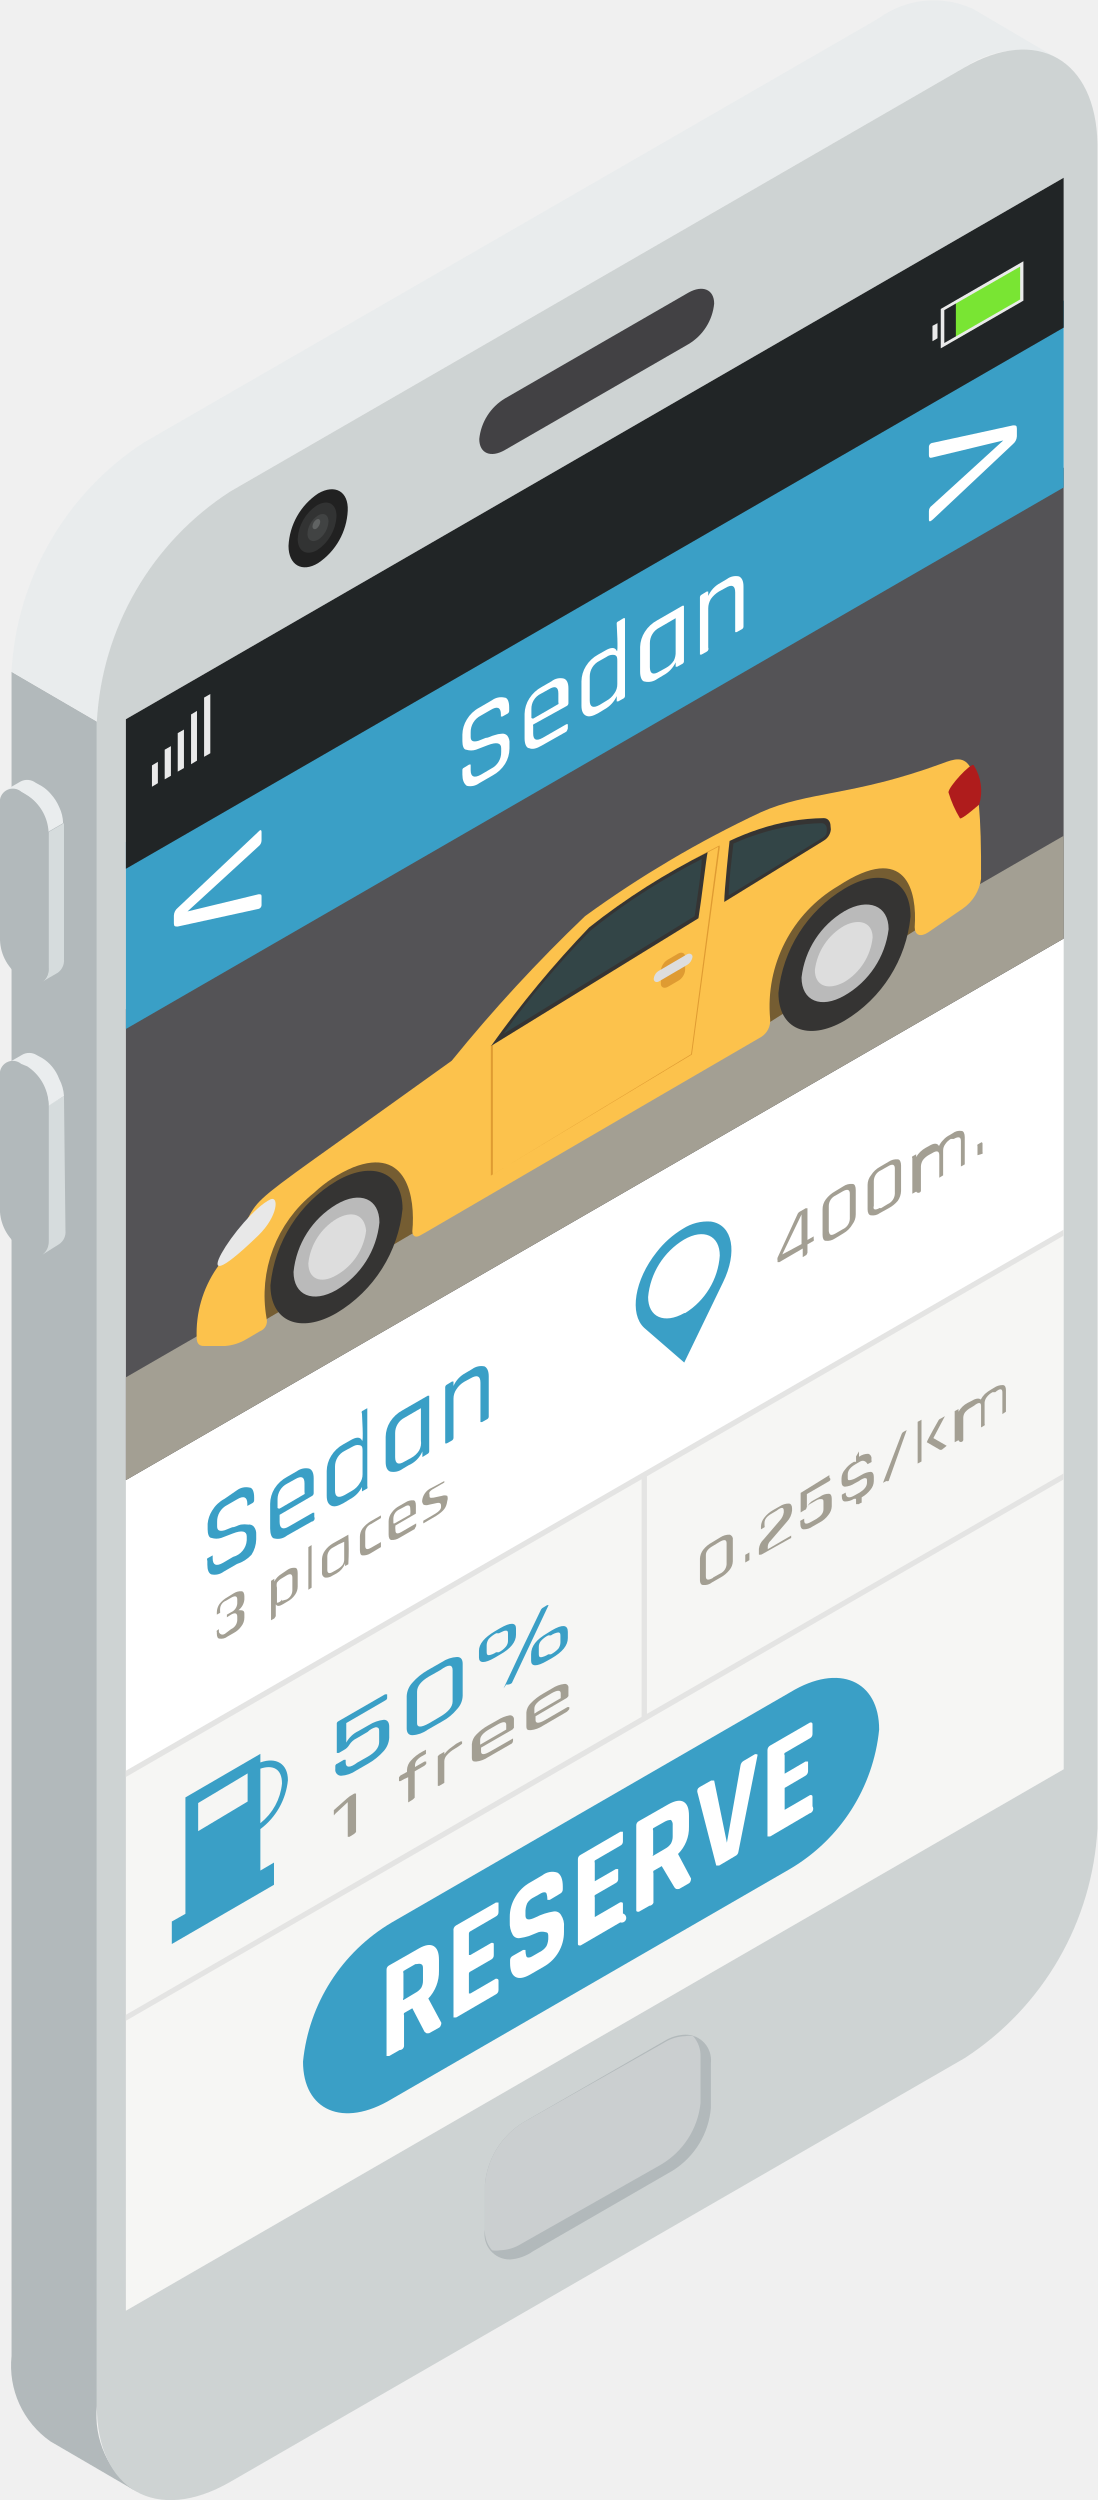
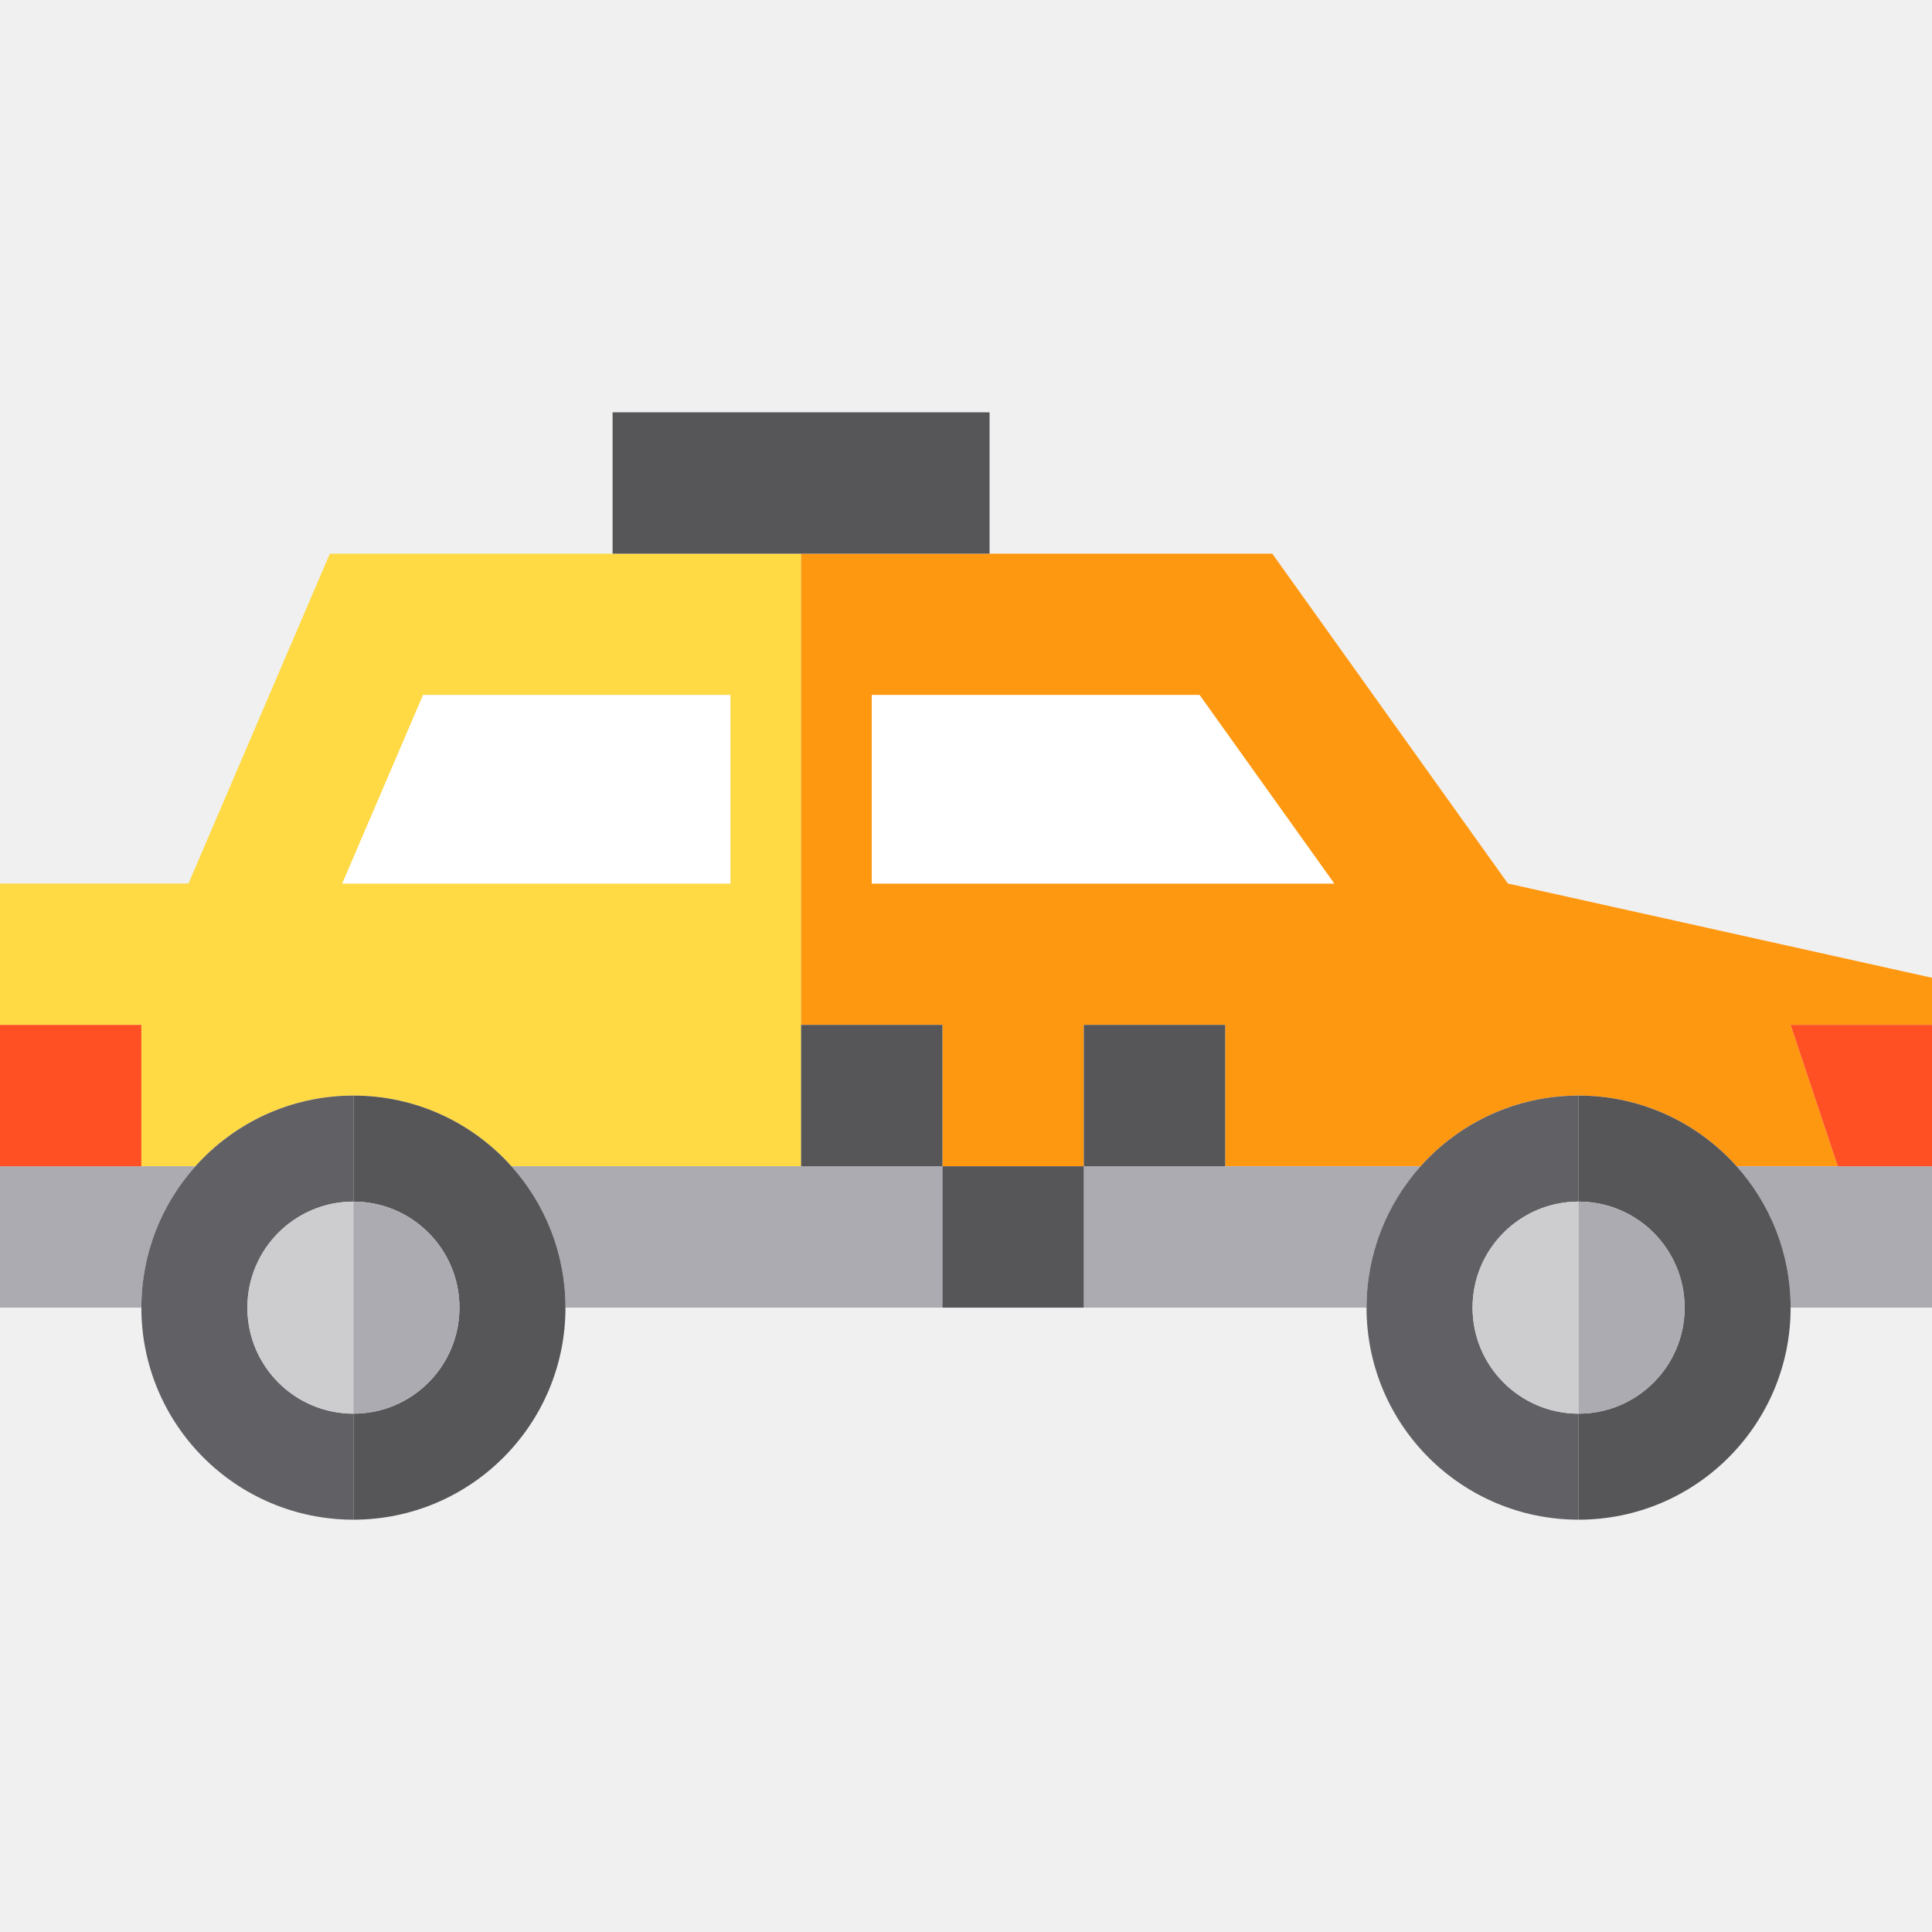
- <svg xmlns="http://www.w3.org/2000/svg" viewBox="0 0 37.05 84.4">
-   <defs>
-     <style>.cls-1{fill:#fff;}.cls-2{isolation:isolate;}.cls-3{fill:#b2b9bb;}.cls-4{fill:#e9eced;}.cls-5{fill:#ced3d3;}.cls-6{clip-path:url(#clip-path);}.cls-7{fill:#545356;}.cls-10,.cls-8{fill:#a39f93;}.cls-29,.cls-8{opacity:0.1;}.cls-9{fill:#3a9fc6;}.cls-11{fill:#755d32;}.cls-12{fill:#fcc24c;}.cls-13{fill:#b78020;opacity:0.4;mix-blend-mode:multiply;}.cls-14{fill:#353433;}.cls-15{fill:#bababa;}.cls-16{fill:#ddd;}.cls-17{fill:#334547;}.cls-18{fill:#af1c1c;}.cls-19{fill:#e8e8e8;}.cls-20{fill:#e4e4e3;}.cls-21{fill:#cbcfd0;}.cls-22{fill:#424144;}.cls-23{fill:#212526;}.cls-24{fill:#79e533;}.cls-25{fill:#eaeaea;}.cls-26{fill:#d6dcdd;}.cls-27{fill:#eaedee;}.cls-28{fill:#212121;}.cls-29,.cls-30{fill:#d0d6d6;}.cls-30{opacity:0.2;mix-blend-mode:screen;}</style>
-     <clipPath id="clip-path">
-       <polygon class="cls-1" points="4.25 24.28 4.25 78.01 35.91 59.73 35.91 6 4.25 24.28" />
-     </clipPath>
-   </defs>
-   <g class="cls-2">
-     <g id="Capa_2" data-name="Capa 2">
-       <g id="_0" data-name="0">
-         <g id="_5" data-name="5">
-           <path class="cls-3" d="M3.27,81.22V24.36L.39,22.68V79.54a3.12,3.12,0,0,0,1.31,2.88L4.58,84.1A3.13,3.13,0,0,1,3.27,81.22Z" />
-           <path class="cls-4" d="M32.85.3a3.17,3.17,0,0,0-3.19.32L4.87,14.93A9.86,9.86,0,0,0,.39,22.68l2.89,1.68A9.89,9.89,0,0,1,7.76,16.6L32.54,2.29A3.19,3.19,0,0,1,35.74,2Z" />
-           <path class="cls-5" d="M32.54,2.29C35,.86,37,2,37.05,4.86V61.72a9.87,9.87,0,0,1-4.48,7.76L7.77,83.79c-2.48,1.43-4.5.28-4.5-2.57V24.36A9.89,9.89,0,0,1,7.76,16.6Z" />
-           <polygon class="cls-1" points="4.25 24.28 4.25 78.01 35.91 59.73 35.91 6 4.25 24.28" />
-           <g class="cls-6">
-             <polygon class="cls-7" points="36.56 31.31 3.71 50.28 3.71 34.38 36.56 15.41 36.56 31.31" />
-             <polygon class="cls-8" points="36.56 61.57 3.71 80.54 3.71 60.2 19.7 50.97 36.56 41.23 36.56 61.57" />
-             <path class="cls-9" d="M26.68,63.09,13.23,70.86c-1.65,1-3,.39-3-1.26a6.16,6.16,0,0,1,3-4.7l13.45-7.77c1.65-1,3-.39,3,1.26A6.17,6.17,0,0,1,26.68,63.09Z" />
-             <path class="cls-9" d="M24,41.24a1.53,1.53,0,0,0-.94.24,3.19,3.19,0,0,0-.89.79c-.75.94-.93,2.09-.42,2.56L23.1,46l1.31-2.71C24.9,42.29,24.75,41.35,24,41.24Zm-.9,3.09c-.67.38-1.22.14-1.22-.54a2.53,2.53,0,0,1,1.21-1.94c.67-.39,1.21-.14,1.21.54A2.49,2.49,0,0,1,23.13,44.33Z" />
-             <path class="cls-9" d="M7,52.82v-.13a.08.08,0,0,1,0-.08l.18-.1s0,0,0,0v.1c0,.23.12.28.35.15l.34-.2A.62.62,0,0,0,8.33,52v-.13c0-.18-.16-.22-.47-.1l-.39.15a.54.54,0,0,1-.33,0c-.09,0-.13-.14-.13-.29v-.19A1,1,0,0,1,7.16,51a1.08,1.08,0,0,1,.42-.4L8,50.31a.52.52,0,0,1,.42-.09c.11,0,.16.15.16.33v.1a.11.11,0,0,1-.05.09l-.18.1s0,0,0,0v-.07c0-.23-.12-.29-.35-.15l-.33.19a.62.62,0,0,0-.34.57v.15c0,.14.08.18.26.13l.25-.1c.1,0,.19-.07.29-.09a.85.85,0,0,1,.25,0,.21.21,0,0,1,.19.07.38.38,0,0,1,.08.26v.17a1,1,0,0,1-.16.52A1.13,1.13,0,0,1,8,52.8l-.45.26a.51.51,0,0,1-.42.09Q7,53.09,7,52.82Z" />
-             <path class="cls-9" d="M10.52,51.37l-.83.47a.49.49,0,0,1-.42.1c-.1,0-.15-.16-.15-.34v-.83a1,1,0,0,1,.15-.52,1.13,1.13,0,0,1,.42-.39l.33-.19a.52.52,0,0,1,.42-.09q.15.06.15.33v.5a.11.11,0,0,1-.05.09l-1.1.64a.05.05,0,0,0,0,0v.24c0,.22.11.28.32.15l.8-.46s.05,0,.05,0v.14A.11.11,0,0,1,10.52,51.37Zm-1.08-.44.84-.49a.06.06,0,0,0,0-.06v-.3c0-.22-.1-.27-.32-.14l-.27.15a.59.59,0,0,0-.32.52v.3S9.41,50.94,9.44,50.93Z" />
-             <path class="cls-9" d="M11.82,50.61l-.23.14c-.18.1-.31.13-.41.08s-.15-.15-.15-.34v-.83a1,1,0,0,1,.15-.51,1.1,1.1,0,0,1,.41-.39l.23-.13c.2-.12.34-.13.4,0s0-.91,0-.91a.08.08,0,0,1,0-.08l.18-.1s0,0,0,0v2.63a.1.1,0,0,1,0,.08l-.18.1s0,0,0,0v-.15A.94.94,0,0,1,11.82,50.61Zm.42-.84V49c0-.12,0-.19-.1-.21s-.15,0-.26.06l-.24.13a.59.59,0,0,0-.33.53v.81q0,.33.33.15l.24-.14a.69.69,0,0,0,.26-.25A.5.5,0,0,0,12.24,49.77Z" />
-             <path class="cls-9" d="M13.79,49.47l-.2.12a.52.52,0,0,1-.42.09q-.15-.06-.15-.33v-.84a1,1,0,0,1,.15-.51,1.13,1.13,0,0,1,.42-.39l.85-.49s.05,0,.05,0V49a.1.1,0,0,1-.05.08l-.18.11s0,0,0,0V49A.89.89,0,0,1,13.79,49.47Zm.42-.84V47.54s0,0,0,0l-.55.32a.58.58,0,0,0-.32.52v.81c0,.23.11.28.32.15l.22-.12a.73.73,0,0,0,.27-.25A.55.55,0,0,0,14.21,48.63Z" />
-             <path class="cls-9" d="M15.26,48.63l-.18.1s-.05,0-.05,0V46.83a.1.1,0,0,1,.05-.08l.18-.11s.05,0,.05,0v.15a.91.91,0,0,1,.41-.44l.22-.13a.52.52,0,0,1,.42-.09c.09.05.14.16.14.34v1.36a.1.1,0,0,1-.05.08l-.18.1s-.05,0-.05,0V46.68q0-.34-.33-.15l-.22.12a.78.78,0,0,0-.26.25.55.55,0,0,0-.1.32v1.32A.11.11,0,0,1,15.26,48.63Z" />
-             <path class="cls-10" d="M7.66,54.51l.14-.08a.35.35,0,0,0,.21-.3V54q0-.18-.21-.06l-.17.1a.31.31,0,0,0-.2.29v.07a.07.07,0,0,1,0,.05l-.11.06s0-.08,0-.08a.51.51,0,0,1,.09-.28.87.87,0,0,1,.27-.23l.21-.13a.44.44,0,0,1,.26-.07c.07,0,.1.08.1.17V54a.51.51,0,0,1-.2.36c.13,0,.2,0,.2.12v.13a.46.46,0,0,1-.1.29.73.73,0,0,1-.26.23l-.21.12a.34.34,0,0,1-.27.07c-.06,0-.09-.07-.09-.17V55.1a.05.05,0,0,1,0-.05L7.39,55s0,.1,0,.1.06.14.2.06L7.8,55a.35.35,0,0,0,.21-.3v-.12c0-.12-.07-.15-.21-.07l-.14.09s0-.08,0-.08A.05.05,0,0,1,7.66,54.51Z" />
-             <path class="cls-10" d="M9.26,54.64l-.11.06s0-1.33,0-1.33a.05.05,0,0,1,0,0l.11-.07s0,.09,0,.09a.68.68,0,0,1,.25-.26L9.7,53a.38.38,0,0,1,.26-.07q.09,0,.09.18v.45a.47.47,0,0,1-.09.28.73.73,0,0,1-.26.23l-.15.09q-.18.11-.24,0s0,.4,0,.4S9.28,54.62,9.26,54.64Zm.26-.6L9.67,54a.35.35,0,0,0,.2-.3v-.44c0-.12-.07-.15-.2-.07l-.15.09a.5.5,0,0,0-.17.15.34.34,0,0,0,0,.17V54c0,.06,0,.1,0,.11A.22.22,0,0,0,9.52,54Z" />
-             <path class="cls-10" d="M10.52,53.6l-.11.07s0-1.44,0-1.44,0,0,0,0l.11-.07s0,1.43,0,1.43A.05.05,0,0,1,10.52,53.6Z" />
-             <path class="cls-10" d="M11.36,53.12l-.13.07a.38.38,0,0,1-.26.07.16.16,0,0,1-.1-.17v-.46a.53.53,0,0,1,.1-.28.87.87,0,0,1,.26-.24l.53-.3a9,9,0,0,1,0,1s0,0,0,0l-.11.06s0-.09,0-.09A.65.65,0,0,1,11.36,53.12Zm.26-.48v-.59a2.55,2.55,0,0,0-.37.19.35.35,0,0,0-.2.3V53c0,.12.07.14.2.06l.14-.08a.61.61,0,0,0,.17-.14A.32.32,0,0,0,11.62,52.64Z" />
-             <path class="cls-10" d="M12.86,52.15v.08s0,0,0,0l-.35.21a.45.45,0,0,1-.27.07q-.09,0-.09-.18v-.45a.49.49,0,0,1,.09-.28,1.05,1.05,0,0,1,.27-.24l.35-.2s0,.09,0,.09l0,0-.33.2a.32.32,0,0,0-.2.3v.43c0,.13.06.15.2.07l.33-.19S12.86,52.13,12.86,52.15Z" />
-             <path class="cls-10" d="M14,51.62l-.52.3a.44.44,0,0,1-.26.07c-.07,0-.1-.08-.1-.18v-.45a.48.48,0,0,1,.1-.29.73.73,0,0,1,.26-.23l.21-.12a.42.42,0,0,1,.26-.07q.09,0,.09.18v.27s0,0,0,0l-.69.4a.53.53,0,0,0,0,.16c0,.12.06.14.2.06l.5-.29s0,.09,0,.09S14,51.6,14,51.62Zm-.68-.19.53-.3a.83.83,0,0,0,0-.2c0-.12-.07-.14-.2-.06l-.17.09a.34.34,0,0,0-.2.3v.17Z" />
-             <path class="cls-10" d="M14.72,51.18l-.43.25s0-.09,0-.09,0,0,0,0l.41-.24c.13-.08.19-.15.19-.23s0-.15-.13-.13l-.28.06a.27.27,0,0,1-.18,0s-.05-.06-.05-.12a.53.53,0,0,1,.32-.45L15,50S15,50,15,50s0,0,0,.05l-.36.21a.4.4,0,0,0-.14.11.16.16,0,0,0,0,.1c0,.09,0,.11.14.09l.28-.06a.25.25,0,0,1,.18,0,.25.25,0,0,1,0,.17C15.07,50.89,15,51,14.72,51.18Z" />
-             <path class="cls-10" d="M27.22,42.37l-.12.07s0,0,0,0v-.29l-.79.46s-.06,0-.06,0v-.06a.15.15,0,0,1,0-.09L26.92,41a.18.18,0,0,1,.09-.1l.19-.11s.06,0,.06,0v1.07l.21-.12s0,0,0,0v.09a.07.07,0,0,1,0,.06l-.21.12v.28S27.24,42.35,27.22,42.37ZM27.06,42V41l-.65,1.35Z" />
-             <path class="cls-10" d="M28.47,41.64l-.28.17a.46.46,0,0,1-.31.08c-.08,0-.11-.09-.11-.2v-.86a.55.55,0,0,1,.11-.34,1,1,0,0,1,.31-.27l.28-.17a.47.47,0,0,1,.31-.08c.08,0,.11.09.11.21V41a.54.54,0,0,1-.11.33A.82.82,0,0,1,28.47,41.64Zm-.26,0,.24-.14a.4.4,0,0,0,.24-.35V40.3c0-.14-.08-.17-.24-.08l-.24.14a.39.39,0,0,0-.23.35v.85C28,41.7,28.05,41.73,28.21,41.64Z" />
-             <path class="cls-10" d="M30,40.79l-.29.16a.4.4,0,0,1-.3.08c-.08,0-.12-.09-.12-.2V40a.52.52,0,0,1,.12-.33.81.81,0,0,1,.3-.28l.29-.17a.46.46,0,0,1,.31-.08c.07,0,.11.09.11.21v.86a.62.62,0,0,1-.11.33A1.05,1.05,0,0,1,30,40.79Zm-.26,0,.23-.14a.4.4,0,0,0,.24-.35v-.85c0-.14-.08-.17-.24-.07l-.23.13a.4.4,0,0,0-.24.36v.84C29.46,40.84,29.54,40.87,29.7,40.78Z" />
-             <path class="cls-10" d="M30.93,40.23l-.13.07s0,0,0,0V39.1a.05.05,0,0,1,0-.06l.13-.07s0,0,0,0v.09a.87.87,0,0,1,.32-.31l.11-.06c.16-.1.28-.11.34,0a.69.69,0,0,1,.15-.21.65.65,0,0,1,.21-.16l.1-.06a.39.39,0,0,1,.3-.08c.07,0,.11.09.11.21v.86s0,0,0,.06l-.13.07s0,0,0,0v-.86c0-.14-.08-.16-.24-.07l-.1,0a.55.55,0,0,0-.19.18.35.35,0,0,0-.07.21v.84a.07.07,0,0,1,0,0l-.13.08s0,0,0,0V39c0-.14-.08-.17-.24-.07l-.11.06a.67.67,0,0,0-.2.17.44.44,0,0,0-.07.21v.84A.09.09,0,0,1,30.93,40.23Z" />
-             <path class="cls-10" d="M33.17,38.6v.3a.05.05,0,0,1,0,.05L33,39s0,0,0,0v-.3a.07.07,0,0,1,0-.06l.14-.08S33.17,38.58,33.17,38.6Z" />
-             <path class="cls-10" d="M24.32,53.26l-.28.16a.4.4,0,0,1-.3.09c-.07,0-.11-.06-.11-.16v-.73a.53.53,0,0,1,.11-.3.93.93,0,0,1,.3-.25l.28-.17a.55.55,0,0,1,.31-.09.15.15,0,0,1,.11.17v.73a.48.48,0,0,1-.11.29A1,1,0,0,1,24.32,53.26Zm-.25,0,.23-.13a.37.37,0,0,0,.23-.32V52.1c0-.12-.07-.14-.23-.05l-.23.14c-.16.09-.24.19-.24.31v.72C23.83,53.35,23.91,53.36,24.07,53.27Z" />
-             <path class="cls-10" d="M25.3,52.41v.26s0,0,0,0l-.14.08s0-.26,0-.26a.05.05,0,0,1,0,0l.14-.08S25.3,52.39,25.3,52.41Z" />
-             <path class="cls-10" d="M25.62,52.48v-.19a.51.51,0,0,1,.16-.32l.54-.63a.52.52,0,0,0,.14-.28V51c0-.12-.08-.13-.24,0l-.17.1c-.16.09-.24.19-.24.31v.09a.07.07,0,0,1,0,.06l-.12.07s0-.1,0-.1a.5.5,0,0,1,.11-.29,1,1,0,0,1,.3-.26l.23-.13a.54.54,0,0,1,.3-.09c.07,0,.11.07.11.16V51a.64.64,0,0,1-.17.37l-.55.64a.29.29,0,0,0-.1.19v.1l.79-.46s0,0,0,0v.08s0,0,0,0l-1,.56S25.62,52.5,25.62,52.48Z" />
-             <path class="cls-10" d="M27.6,50.63l-.21.12a.38.38,0,0,0-.16.14s0,.08-.07.09l-.13.08s0,0,0,0v-.66s0,0,0,0L28,49.8s0,0,0,0v.08A.07.07,0,0,1,28,50l-.76.44v.45a.48.48,0,0,1,.24-.25l.2-.11a.49.49,0,0,1,.3-.1c.07,0,.1.07.1.17v.25a.48.48,0,0,1-.11.29.86.86,0,0,1-.3.26l-.23.13a.5.5,0,0,1-.31.1c-.07,0-.11-.07-.11-.17v-.06a.07.07,0,0,1,0-.06l.13-.07s0,0,0,0v.06c0,.13.07.14.23.05l.18-.1c.16-.1.24-.2.24-.33v-.23c0-.07,0-.1-.06-.11A.27.27,0,0,0,27.6,50.63Z" />
-             <path class="cls-10" d="M29,50.78l-.1,0s0,0,0,0v-.18l-.07,0a.54.54,0,0,1-.3.09c-.08,0-.11-.07-.11-.17v-.06s0,0,0,0l.13-.07c0,.18.12.2.29.1l.18-.1c.16-.1.25-.21.25-.34V50c0-.07,0-.1-.08-.1A.55.55,0,0,0,29,50l-.15.08a.67.67,0,0,1-.32.11c-.08,0-.12-.06-.12-.17v-.12a.46.46,0,0,1,.12-.29.86.86,0,0,1,.3-.26l.07,0v-.18a.05.05,0,0,1,0,0L29,49s0,0,0,0v.18a.54.54,0,0,1,.31-.1.15.15,0,0,1,.11.17v.05a.07.07,0,0,1,0,.06l-.13.07s0,0,0,0-.09-.18-.25-.09l-.17.1c-.17.1-.25.21-.25.34v.1c0,.07,0,.1.07.09a.59.59,0,0,0,.22-.08l.18-.1a.65.65,0,0,1,.3-.1c.07,0,.11.06.11.17V50a.46.46,0,0,1-.11.29,1,1,0,0,1-.3.26s0,.18,0,.18S29,50.76,29,50.78Z" />
-             <path class="cls-10" d="M29.92,50l-.11.06s0,0,0,0,.14-.36.32-.84l.31-.81a.13.13,0,0,1,.06-.07l.11-.06s0,0,0,0L30,50A.13.13,0,0,1,29.92,50Z" />
-             <path class="cls-10" d="M31.11,49.34l-.13.07s0,0,0,0V48s0,0,0,0l.13-.07s0,0,0,0v1.42A.05.05,0,0,1,31.11,49.34Zm.65-1.45.14-.08s-.39.74-.39.74.45.26.45.26-.16.13-.16.13a.09.09,0,0,1-.08,0l-.43-.25c0-.05.4-.75.4-.75A.12.12,0,0,1,31.76,47.89Z" />
-             <path class="cls-10" d="M32.36,48.62l-.13.07s0,0,0,0v-1s0,0,0-.05l.13-.07s0,0,0,0v.09a.75.75,0,0,1,.31-.3l.1-.05c.16-.1.28-.12.34-.06a.77.77,0,0,1,.14-.19,1.37,1.37,0,0,1,.21-.15l.1-.06a.5.5,0,0,1,.29-.09c.08,0,.11.07.11.17v.73a.05.05,0,0,1,0,0l-.12.08s0,0,0,0V47c0-.12-.08-.14-.24,0l-.09,0a.56.56,0,0,0-.2.17.34.34,0,0,0-.07.18v.71a.07.07,0,0,1,0,.06l-.12.07s0,0,0,0v-.73c0-.12-.08-.13-.24,0l-.1.06a.67.67,0,0,0-.2.16.32.32,0,0,0-.06.18v.72A.07.07,0,0,1,32.36,48.62Z" />
-             <path class="cls-9" d="M9.72,60.1c0-.56-.4-.79-.93-.6v-.29L6.26,60.68v3.93l-.46.26v.76l3.45-2v-.75l-.46.27v-1.4A2.35,2.35,0,0,0,9.72,60.1Zm-.93-.39c.42-.14.73,0,.73.5a1.94,1.94,0,0,1-.73,1.34Zm-.43,1.11-1.67,1v-.95l1.67-1Z" />
-             <path class="cls-9" d="M12.41,58.47l-.36.21a.6.6,0,0,0-.26.23.45.45,0,0,1-.13.14l-.22.13s-.07,0-.07,0v-1s0-.05.07-.08L13,57.2c.05,0,.07,0,.07,0v.13s0,.05-.07.08l-1.31.76v.66a.91.91,0,0,1,.41-.39l.35-.2a1.19,1.19,0,0,1,.51-.18c.12,0,.18.09.18.23v.38a.74.74,0,0,1-.19.45,2.07,2.07,0,0,1-.52.42l-.4.23a1,1,0,0,1-.52.18.2.2,0,0,1-.19-.23v-.1s0-.06.07-.08l.22-.13s.06,0,.06,0v.09c0,.18.14.2.4,0l.32-.18c.27-.15.41-.32.41-.51v-.34c0-.1,0-.15-.11-.16A.6.6,0,0,0,12.41,58.47Z" />
-             <path class="cls-9" d="M14.92,58.12l-.49.28a.94.94,0,0,1-.51.18c-.13,0-.19-.09-.19-.23V57.26a.72.72,0,0,1,.19-.45,2,2,0,0,1,.51-.42l.49-.28a1,1,0,0,1,.51-.17c.13,0,.19.08.19.23v1.08a.68.68,0,0,1-.19.45A1.66,1.66,0,0,1,14.92,58.12Zm-.44.06.39-.23c.27-.16.41-.33.41-.51V56.38c0-.19-.14-.2-.41,0l-.39.22c-.27.16-.4.33-.4.51v1.07C14.08,58.32,14.21,58.33,14.48,58.18Z" />
-             <path class="cls-9" d="M16.71,55.07l.17-.1c.36-.21.54-.19.54,0v.22c0,.24-.18.47-.54.67l-.17.1c-.36.21-.54.19-.54,0v-.23Q16.17,55.39,16.71,55.07Zm.13.07-.09,0a.94.94,0,0,0-.25.19.38.38,0,0,0-.07.21v.21c0,.08,0,.12.07.13a.59.59,0,0,0,.25-.1l.09,0a.73.73,0,0,0,.24-.19.31.31,0,0,0,.07-.21v-.21c0-.07,0-.12-.07-.12S17,55.07,16.84,55.14Zm.25,1.73L17,57c-.05,0-.06,0,0,0l.62-1.32.63-1.31a.18.18,0,0,1,.09-.1l.13-.08c.06,0,.07,0,.05,0l-1.24,2.63A.24.24,0,0,1,17.09,56.87Zm1.38-1.73.16-.1c.36-.21.54-.19.54.05v.21c0,.25-.18.47-.54.68l-.16.09c-.36.21-.54.19-.54,0v-.22C17.93,55.57,18.11,55.35,18.47,55.14Zm.13.07-.09,0a.8.8,0,0,0-.25.19.31.31,0,0,0-.07.21v.21c0,.08,0,.12.07.13a.64.64,0,0,0,.25-.1l.09,0a.94.94,0,0,0,.25-.19.38.38,0,0,0,.07-.21v-.2c0-.09,0-.13-.07-.14A.59.59,0,0,0,18.6,55.21Z" />
-             <path class="cls-10" d="M11.27,61.27v-.09s0,0,0-.07l.44-.39.1-.08.15-.09s.06,0,.06,0v1.3s0,0-.06.06l-.16.1s-.06,0-.06,0V60.84l-.44.41C11.29,61.29,11.27,61.29,11.27,61.27Z" />
-             <path class="cls-10" d="M14,59.66l.33-.19s.06,0,.06,0v.08s0,0-.06.06l-.33.19a.05.05,0,0,0,0,0v.89s0,0-.06.06l-.16.1s0,0,0,0V60a1.56,1.56,0,0,0-.26.13s-.05,0-.05,0V60s0,0,.05-.06l.22-.12s0,0,0,0v-.07a.49.49,0,0,1,.13-.31,1.39,1.39,0,0,1,.38-.3l.13-.07s0,0,0,0v.08s0,0,0,.06l-.1.06a.63.63,0,0,0-.21.16.28.28,0,0,0-.06.18v.07S14,59.67,14,59.66Z" />
-             <path class="cls-10" d="M15,60.19l-.17.1s-.05,0-.05,0v-1s0,0,.05-.05l.17-.1s0,0,0,0v.08a1.2,1.2,0,0,1,.16-.17l.24-.18.15-.08s.05,0,.05,0v.08a2.24,2.24,0,0,1-.25.17,1,1,0,0,0-.26.21.32.32,0,0,0-.09.2v.7S15,60.17,15,60.19Z" />
-             <path class="cls-10" d="M17.28,58.86l-.8.46a.87.87,0,0,1-.4.15c-.1,0-.15,0-.15-.14v-.45a.51.51,0,0,1,.15-.32,1.68,1.68,0,0,1,.4-.31l.32-.18a1.12,1.12,0,0,1,.4-.16.13.13,0,0,1,.15.15v.27s0,0-.05.06L16.24,59l0,0v.13c0,.12.1.12.31,0l.77-.44s0,0,0,0v.08S17.31,58.84,17.28,58.86Zm-1,0,.81-.47a.05.05,0,0,0,0,0v-.16c0-.12-.1-.12-.31,0l-.26.15c-.21.12-.31.24-.31.36v.16Z" />
-             <path class="cls-10" d="M19.12,57.8l-.79.46a.9.9,0,0,1-.41.15c-.1,0-.15,0-.15-.14v-.46a.49.49,0,0,1,.15-.31,1.77,1.77,0,0,1,.41-.32l.31-.18a.94.94,0,0,1,.41-.15.12.12,0,0,1,.14.14v.27s0,0-.05.06l-1.06.62s0,0,0,0v.13c0,.12.11.12.32,0l.76-.44s.06,0,.06,0v.07S19.16,57.78,19.12,57.8Zm-1,0,.81-.47s0,0,0,0v-.16c0-.12-.11-.12-.32,0l-.25.15c-.21.12-.32.24-.32.36v.17S18.06,57.84,18.08,57.83Z" />
-             <path class="cls-1" d="M13.49,69.21l-.35.2c-.06,0-.09,0-.09,0V66.5a.16.16,0,0,1,.09-.15l1-.57c.21-.12.38-.15.5-.08s.18.22.18.47v.37a1.32,1.32,0,0,1-.36.93s.44.82.44.82,0,.11-.07.16l-.34.19a.22.22,0,0,1-.1,0s0,0-.06-.05l-.41-.79-.28.16a.1.1,0,0,0,0,.08v1A.15.15,0,0,1,13.49,69.21Zm.13-1.69.4-.24a.58.58,0,0,0,.2-.17.49.49,0,0,0,.06-.25v-.37c0-.1,0-.15-.06-.18s-.11,0-.2,0l-.4.23a.1.1,0,0,0,0,.08v.82S13.59,67.53,13.62,67.52Z" />
-             <path class="cls-1" d="M16.74,67.33l-1.34.78c-.06,0-.09,0-.09,0V65.19A.18.18,0,0,1,15.4,65l1.34-.77c.06,0,.09,0,.09,0v.32a.16.16,0,0,1-.09.15l-.86.5a.09.09,0,0,0-.05.08V66s0,0,.05,0l.71-.41c.06,0,.08,0,.08.05V66a.16.16,0,0,1-.08.15l-.71.41a.08.08,0,0,0-.05.08v.66s0,0,.05,0l.86-.5q.09,0,.09.06v.32A.16.16,0,0,1,16.74,67.33Z" />
-             <path class="cls-1" d="M17.22,66.27v-.09a.16.16,0,0,1,.09-.15l.35-.2c.05,0,.08,0,.08,0s0,.23.06.25.12,0,.23-.07l.19-.11a.58.58,0,0,0,.23-.2.66.66,0,0,0,.06-.31v0c0-.09,0-.15-.09-.16a.45.45,0,0,0-.24,0l-.32.13a2,2,0,0,1-.31.07.23.23,0,0,1-.24-.11.78.78,0,0,1-.1-.43v-.16a1.28,1.28,0,0,1,.19-.69,1.31,1.31,0,0,1,.5-.49l.41-.24a.54.54,0,0,1,.51-.09c.12.07.18.23.18.47v.09a.16.16,0,0,1-.09.15l-.35.21s-.08,0-.08,0,0-.23-.06-.25-.12,0-.23.07l-.16.09a.52.52,0,0,0-.23.2.72.72,0,0,0-.06.33v.09c0,.15.11.17.34.06a2,2,0,0,1,.62-.2.24.24,0,0,1,.24.12.63.63,0,0,1,.1.41v.16a1.34,1.34,0,0,1-.69,1.18l-.45.26c-.21.12-.38.15-.5.08S17.22,66.52,17.22,66.27Z" />
-             <path class="cls-1" d="M20.94,64.9l-1.34.78c-.06,0-.09,0-.09-.05V62.77a.16.16,0,0,1,.09-.15l1.34-.78c.06,0,.09,0,.09,0v.33a.15.15,0,0,1-.09.14l-.86.5a.1.1,0,0,0,0,.08v.62s0,0,0,0l.71-.41c.06,0,.08,0,.08,0v.32a.15.15,0,0,1-.08.15l-.71.41a.1.1,0,0,0,0,.08v.66s0,.05,0,0l.86-.5c.06,0,.09,0,.09.05v.33A.15.15,0,0,1,20.94,64.9Z" />
-             <path class="cls-1" d="M21.92,64.34l-.35.2c-.06,0-.09,0-.09-.05V61.63a.16.16,0,0,1,.09-.15l1-.57c.22-.12.39-.15.51-.08s.18.22.18.47v.37a1.25,1.25,0,0,1-.37.92s.44.83.44.83,0,.12-.07.16l-.33.19a.24.24,0,0,1-.11,0s0,0-.05-.05L22.34,63l-.28.16a.1.1,0,0,0,0,.08v1A.16.16,0,0,1,21.92,64.34Zm.13-1.69.41-.24a.53.53,0,0,0,.19-.17.49.49,0,0,0,.06-.25v-.37a.22.22,0,0,0-.06-.18s-.1,0-.19.05l-.41.23a.09.09,0,0,0,0,.08v.82S22,62.66,22.05,62.65Z" />
-             <path class="cls-1" d="M24.82,62.66l-.54.32c-.05,0-.09,0-.1,0l-.64-2.49c0-.06,0-.11.08-.16l.39-.22c.06,0,.09,0,.1,0l.43,2.1S25,59.6,25,59.6a.21.21,0,0,1,.1-.15l.39-.23c.07,0,.1,0,.08.06l-.64,3.23A.18.18,0,0,1,24.82,62.66Z" />
-             <path class="cls-1" d="M27.33,61.22,26,62c-.06,0-.09,0-.09,0V59.08a.18.18,0,0,1,.09-.15l1.35-.78c.05,0,.08,0,.08.06v.32a.16.16,0,0,1-.08.15l-.86.5a.07.07,0,0,0,0,.08v.62s0,0,0,0l.7-.41c.06,0,.09,0,.09,0v.33a.18.18,0,0,1-.09.15l-.7.41s0,0,0,.08v.66s0,0,0,0l.86-.5c.05,0,.08,0,.08.06v.32A.16.16,0,0,1,27.33,61.22Z" />
-             <polygon class="cls-9" points="36.56 16.08 3.71 35.05 3.71 28.74 36.56 9.77 36.56 16.08" />
-             <polygon class="cls-10" points="36.56 31.31 3.71 50.28 3.71 46.81 36.56 27.84 36.56 31.31" />
-             <path class="cls-11" d="M28.33,29.37a23.16,23.16,0,0,0-1.88,1.37c-.07.15-3.59,3.74-3.68,3.82s-6.19,3.69-6.19,3.69l-2.88.27-1.52,0L9.39,40.7a15.7,15.7,0,0,0-1,1.53c0,.14-.38,1.9-.38,1.9l.74.55,5.11-3,2-1L26,34.5l5.4-3.41V30.3l.18-2.53Z" />
-             <path class="cls-12" d="M31.79,25.78c-3,1.1-4.51.93-6.1,1.64a36.32,36.32,0,0,0-5.94,3.51,52.14,52.14,0,0,0-4.5,4.88c-8.82,6.35-5.55,3.7-7.93,7a3.89,3.89,0,0,0-.68,2.36c0,.18.09.28.25.27l.72,0a1.64,1.64,0,0,0,.71-.23l.46-.27A.36.36,0,0,0,9,44.51a4.43,4.43,0,0,1,1.6-4.24,4.45,4.45,0,0,1,1.32-.86c1.82-.71,2.11,1,2,2.16,0,.17.12.23.28.13l.23-.13L22.27,37l3.44-2A.65.65,0,0,0,26,34.4a4.71,4.71,0,0,1,2.3-4.49c2.29-1.5,2.67.16,2.58,1.39,0,.27.19.35.45.18l1.18-.81a1.45,1.45,0,0,0,.61-1C33.15,25.32,32.66,25.45,31.79,25.78Z" />
-             <path class="cls-13" d="M24.29,28.54s-.75.39-1.16.63a.05.05,0,0,0,0,0l1.12-.58-.92,7-6.69,4.06,0-4.37c-.06,0-.07,0-.07,0l0,4.41s6.79-4.09,6.79-4.09a.05.05,0,0,0,0,0l.94-7A0,0,0,0,0,24.29,28.54Z" />
-             <path class="cls-14" d="M28.51,30a4.63,4.63,0,0,0-2.23,3.52c0,1.23,1,1.65,2.23.94a4.62,4.62,0,0,0,2.23-3.52C30.74,29.68,29.74,29.26,28.51,30Z" />
-             <path class="cls-15" d="M28.51,30.76A3,3,0,0,0,27.06,33c0,.79.65,1.07,1.45.61A3,3,0,0,0,30,31.37C30,30.57,29.31,30.3,28.51,30.76Z" />
-             <path class="cls-16" d="M28.51,31.25a2,2,0,0,0-1,1.5c0,.53.43.71,1,.4a2,2,0,0,0,.95-1.5C29.46,31.13,29,31,28.51,31.25Z" />
-             <path class="cls-14" d="M11.36,39.87a4.63,4.63,0,0,0-2.23,3.52c0,1.23,1,1.65,2.23.94a4.62,4.62,0,0,0,2.23-3.52C13.59,39.58,12.59,39.16,11.36,39.87Z" />
-             <path class="cls-15" d="M11.36,40.66a3,3,0,0,0-1.45,2.28c0,.79.65,1.07,1.45.61a3,3,0,0,0,1.45-2.28C12.81,40.47,12.16,40.19,11.36,40.66Z" />
-             <path class="cls-16" d="M11.36,41.15a2,2,0,0,0-.95,1.5c0,.53.42.71.95.4a2,2,0,0,0,1-1.5C12.31,41,11.89,40.85,11.36,41.15Z" />
-             <path class="cls-13" d="M22.9,33.11l-.36.21c-.13.07-.23,0-.23-.1v-.46a.49.49,0,0,1,.23-.36l.36-.21c.13-.07.23,0,.23.1v.46A.46.46,0,0,1,22.9,33.11Z" />
-             <path class="cls-16" d="M23.19,32.58l-.94.55c-.1.06-.18,0-.18-.08a.35.35,0,0,1,.18-.28l.94-.55c.1-.06.19,0,.19.08A.38.38,0,0,1,23.19,32.58Z" />
-             <path class="cls-14" d="M23.58,31l-7,4.31a35.11,35.11,0,0,1,3.31-4,22.94,22.94,0,0,1,4-2.54C23.85,28.91,23.68,30.4,23.58,31Z" />
-             <path class="cls-17" d="M17,34.9a29.81,29.81,0,0,1,2.92-3.47,20.5,20.5,0,0,1,2.83-1.92c.31-.18.63-.35.94-.51,0,.38-.16,1.38-.24,1.93Z" />
-             <path class="cls-14" d="M28.05,28a.49.49,0,0,1-.24.38l-3.36,2.07c0-.35.17-2,.18-2.06a8.72,8.72,0,0,1,1-.4,7.21,7.21,0,0,1,2.18-.37c.14,0,.23.11.23.28Z" />
-             <path class="cls-17" d="M24.6,30.23c0-.42.11-1.31.16-1.75a7.25,7.25,0,0,1,.84-.32,7.41,7.41,0,0,1,2.15-.37.18.18,0,0,1,.16.2v.1a.22.22,0,0,1-.1.17Z" />
-             <path class="cls-18" d="M33.06,27.16c-.1.08-.56.49-.65.47a3.87,3.87,0,0,1-.39-.88c0-.19.75-1,.85-.92A1.61,1.61,0,0,1,33.06,27.16Z" />
-             <path class="cls-19" d="M8.73,41.7c.66-.65.69-1.34.4-1.21C8.08,41,5.92,44.42,8.73,41.7Z" />
-             <path class="cls-1" d="M15.61,26.15V26a.08.08,0,0,1,.05-.08l.18-.11s.05,0,.05,0V26c0,.23.12.28.35.15l.34-.2a.61.61,0,0,0,.34-.56v-.13c0-.18-.15-.22-.46-.1l-.39.15a.54.54,0,0,1-.33,0c-.09,0-.13-.14-.13-.29V24.8a1,1,0,0,1,.15-.51,1.08,1.08,0,0,1,.42-.4l.43-.25a.52.52,0,0,1,.42-.09c.11,0,.16.15.16.33V24a.11.11,0,0,1-.05.09l-.18.1s-.05,0-.05,0v-.07c0-.24-.12-.29-.35-.15l-.33.19a.62.62,0,0,0-.34.57v.15c0,.14.08.18.26.13l.25-.1c.1,0,.19-.07.29-.09a.85.85,0,0,1,.25-.05.21.21,0,0,1,.19.07.38.38,0,0,1,.07.26v.17a1,1,0,0,1-.15.52,1.13,1.13,0,0,1-.42.39l-.45.26a.51.51,0,0,1-.42.09Q15.61,26.42,15.61,26.15Z" />
-             <path class="cls-1" d="M19.12,24.7l-.83.47q-.27.16-.42.09c-.1,0-.16-.15-.16-.33V24.1a1,1,0,0,1,.16-.52,1.13,1.13,0,0,1,.42-.39l.33-.19a.48.48,0,0,1,.42-.09q.15.06.15.33v.5a.11.11,0,0,1-.05.09L18,24.46a.09.09,0,0,0,0,.06v.24c0,.22.1.27.32.15l.8-.46s.05,0,.05,0v.14S19.15,24.67,19.12,24.7ZM18,24.26l.85-.49a.06.06,0,0,0,0-.06v-.3c0-.22-.11-.27-.32-.14l-.27.15a.56.56,0,0,0-.32.52v.3S18,24.27,18,24.26Z" />
-             <path class="cls-1" d="M20.42,23.94l-.23.14c-.18.1-.31.13-.41.08s-.15-.16-.15-.34V23a1,1,0,0,1,.15-.51,1.1,1.1,0,0,1,.41-.39l.23-.13c.2-.12.34-.13.4,0s0-.91,0-.91a.07.07,0,0,1,.05-.08l.18-.11s.05,0,.05,0v2.63a.1.1,0,0,1-.05.08l-.18.1s-.05,0-.05,0V23.5A.94.94,0,0,1,20.42,23.94Zm.42-.85v-.77c0-.11,0-.18-.1-.21a.36.36,0,0,0-.27.07l-.23.13a.59.59,0,0,0-.33.53v.81q0,.33.33.15l.23-.14a.73.73,0,0,0,.27-.25A.51.51,0,0,0,20.84,23.09Z" />
-             <path class="cls-1" d="M22.39,22.8l-.2.12a.52.52,0,0,1-.42.09c-.1,0-.16-.15-.16-.33v-.84a1,1,0,0,1,.16-.51,1.13,1.13,0,0,1,.42-.39l.85-.49s.05,0,.05,0v1.88a.1.1,0,0,1-.05.08l-.18.1s-.05,0-.05,0v-.15A.94.94,0,0,1,22.39,22.8Zm.42-.84V20.87s0,0,0,0l-.55.32a.58.58,0,0,0-.32.52v.81c0,.23.11.28.32.15l.22-.12a.73.73,0,0,0,.27-.25A.63.63,0,0,0,22.81,22Z" />
-             <path class="cls-1" d="M23.86,22l-.18.1s-.05,0-.05,0V20.16a.1.1,0,0,1,.05-.08l.18-.11s.05,0,.05,0v.15a.91.91,0,0,1,.41-.44l.22-.13a.5.5,0,0,1,.41-.09c.1.05.15.16.15.34v1.36a.1.1,0,0,1-.05.08l-.18.1s-.05,0-.05,0V20q0-.35-.33-.15l-.22.12a.93.93,0,0,0-.27.25.62.62,0,0,0-.09.32v1.32A.11.11,0,0,1,23.86,22Z" />
-             <path class="cls-1" d="M8.83,28.1v.27a.25.25,0,0,1-.1.2l-2.4,2.2,2.4-.58c.07,0,.1,0,.1.07v.28a.14.14,0,0,1-.13.15L6,31.28c-.09,0-.13,0-.13-.11v-.26A.35.35,0,0,1,6,30.65L8.7,28.1C8.79,28,8.83,28,8.83,28.1Z" />
-             <path class="cls-1" d="M31.36,15.37V15.1a.14.14,0,0,1,.13-.15l2.71-.59c.09,0,.13,0,.13.11v.26a.36.36,0,0,1-.13.26l-2.71,2.55c-.09.08-.13.08-.13,0v-.28a.22.22,0,0,1,.1-.19l2.41-2.2-2.41.58C31.39,15.47,31.36,15.44,31.36,15.37Z" />
-             <polygon class="cls-20" points="21.84 57.86 21.84 49.84 36.61 41.31 36.52 41.16 3.66 60.12 3.75 60.28 21.66 49.94 21.66 57.96 3.66 68.36 3.75 68.51 36.61 49.54 36.52 49.39 21.84 57.86" />
-           </g>
-           <path class="cls-3" d="M23.14,68.69a1.42,1.42,0,0,0-.72.22L17.7,71.63a2.74,2.74,0,0,0-1.33,2.13v1.52a.85.85,0,0,0,.85,1A1.53,1.53,0,0,0,18,76l4.71-2.72A2.77,2.77,0,0,0,24,71.16V69.64A.86.86,0,0,0,23.14,68.69Z" />
-           <path class="cls-21" d="M22.31,73.08A2.74,2.74,0,0,0,23.65,71V69.43a1,1,0,0,0-.25-.69.71.71,0,0,0-.26,0,1.42,1.42,0,0,0-.72.22L17.7,71.63a2.74,2.74,0,0,0-1.33,2.13v1.52a1,1,0,0,0,.24.69.75.75,0,0,0,.26,0,1.43,1.43,0,0,0,.73-.22Z" />
-           <path class="cls-22" d="M23.24,11.62l-6.19,3.57c-.48.28-.87.12-.87-.37a1.81,1.81,0,0,1,.87-1.37l6.19-3.57c.48-.27.87-.11.87.37A1.79,1.79,0,0,1,23.24,11.62Z" />
-           <polygon class="cls-23" points="4.25 24.28 4.25 29.33 35.91 11.06 35.91 6 4.25 24.28" />
-           <polygon class="cls-24" points="32.27 10.16 32.27 11.45 34.47 10.17 34.47 8.89 32.27 10.16" />
-           <path class="cls-25" d="M31.65,10.91v.51l-.17.1V11Zm2.9-2.09v1.33l-2.79,1.61V10.43ZM34.44,9l-2.56,1.47v1.11l2.56-1.47Z" />
-           <path class="cls-25" d="M5.77,26.19l-.21.12v-1l.21-.12Zm-.44-.47-.2.12v.72l.2-.12Zm.88-1.09L6,24.75v1.3l.21-.12ZM6.65,24l-.2.12V25.8l.2-.12Zm.45-.57-.21.12v2l.21-.12Z" />
-           <path class="cls-26" d="M2.16,27.79l-.52.3v4.59a.49.49,0,0,1-.21.46l.52-.3a.51.51,0,0,0,.21-.46Z" />
-           <path class="cls-27" d="M2,27.25a1.57,1.57,0,0,0-.28-.44,1.31,1.31,0,0,0-.31-.27l-.2-.11a.48.48,0,0,0-.51-.05l-.52.3a.53.53,0,0,1,.51.05l.2.12a1.08,1.08,0,0,1,.31.26,1.57,1.57,0,0,1,.28.44,1.38,1.38,0,0,1,.13.54l.52-.3A1.3,1.3,0,0,0,2,27.25Z" />
-           <path class="cls-3" d="M.92,26.85a1.57,1.57,0,0,1,.72,1.24v4.59c0,.46-.33.64-.72.41L.72,33A1.56,1.56,0,0,1,0,31.73V27.14a.44.44,0,0,1,.72-.41Z" />
-           <path class="cls-26" d="M2.16,37l-.52.31v4.58a.52.52,0,0,1-.21.47L2,42a.49.49,0,0,0,.21-.46Z" />
-           <path class="cls-27" d="M2,36.43A1.39,1.39,0,0,0,1.75,36a1.31,1.31,0,0,0-.31-.27l-.2-.11a.48.48,0,0,0-.51,0l-.52.3a.48.48,0,0,1,.51.05l.2.11a1.31,1.31,0,0,1,.31.27,1.67,1.67,0,0,1,.28.43,1.38,1.38,0,0,1,.13.55L2.16,37A1.38,1.38,0,0,0,2,36.43Z" />
-           <path class="cls-3" d="M.92,36a1.59,1.59,0,0,1,.72,1.25v4.58c0,.46-.33.65-.72.42l-.2-.12A1.57,1.57,0,0,1,0,40.92V36.33a.44.44,0,0,1,.72-.41Z" />
-           <path class="cls-28" d="M10.74,16.66a2.26,2.26,0,0,0-1,1.77c0,.65.46.91,1,.58a2.26,2.26,0,0,0,1-1.77C11.77,16.59,11.31,16.33,10.74,16.66Z" />
-           <path class="cls-29" d="M10.7,17.06a1.45,1.45,0,0,0-.65,1.13c0,.42.29.59.66.38a1.46,1.46,0,0,0,.65-1.14C11.36,17,11.07,16.85,10.7,17.06Z" />
-           <path class="cls-29" d="M10.74,17.4a.78.78,0,0,0-.36.62c0,.22.16.31.36.2a.79.79,0,0,0,.35-.62C11.09,17.38,10.93,17.29,10.74,17.4Z" />
-           <path class="cls-30" d="M10.68,17.54a.3.3,0,0,0-.13.23c0,.08.06.12.13.08a.32.32,0,0,0,.13-.23C10.81,17.53,10.75,17.5,10.68,17.54Z" />
-         </g>
-       </g>
-     </g>
+ <svg xmlns="http://www.w3.org/2000/svg" version="1.1" id="Capa_1" viewBox="0 0 410 410" xml:space="preserve">
+   <g id="XMLID_1835_">
+     <path id="XMLID_1850_" style="fill:#FFDA44;" d="M75,232.5c13.326,0,25.294,5.797,33.534,15.002H170V247.5v-30v-100h-40H70l-30,70   H0v30h30v30H0v0.002h41.466C49.706,238.297,61.674,232.5,75,232.5z M89.782,147.5H155v40H72.639L89.782,147.5z" />
+     <rect id="XMLID_1853_" x="170" y="247.5" style="fill:#FF9811;" width="30" height="0.002" />
+     <path id="XMLID_1854_" style="fill:#FF9811;" d="M320,187.5l-50-70h-60h-40v100h30v30h30v-30h30v30h-30v0.002h71.466   c8.24-9.205,20.208-15.002,33.534-15.002s25.294,5.797,33.534,15.002H410V247.5h-20l-10-30h30v-10L320,187.5z M185,187.5v-40   h69.561l28.571,40H185z" />
+     <path id="XMLID_1857_" style="fill:#ACABB1;" d="M0,247.502V277.5h30c0-11.527,4.339-22.037,11.466-29.998H0z" />
+     <path id="XMLID_1858_" style="fill:#ACABB1;" d="M170,247.502h-61.466C115.661,255.463,120,265.973,120,277.5h80v-29.998H170z" />
+     <path id="XMLID_1859_" style="fill:#ACABB1;" d="M230,247.502V277.5h60c0-11.527,4.339-22.037,11.466-29.998H230z" />
+     <path id="XMLID_1860_" style="fill:#ACABB1;" d="M380,277.5h30v-29.998h-41.466C375.661,255.463,380,265.973,380,277.5z" />
+     <path id="XMLID_1861_" style="fill:#616064;" d="M52.5,277.5c0-12.427,10.073-22.5,22.5-22.5v-22.5   c-13.326,0-25.294,5.797-33.534,15.002C34.339,255.463,30,265.973,30,277.5c0,24.853,20.147,45,45,45V300   C62.573,300,52.5,289.927,52.5,277.5z" />
+     <path id="XMLID_1862_" style="fill:#565659;" d="M75,232.5V255c12.427,0,22.5,10.073,22.5,22.5S87.427,300,75,300v22.5   c24.852,0,45-20.147,45-45c0-11.527-4.339-22.037-11.466-29.998C100.294,238.297,88.326,232.5,75,232.5z" />
+     <path id="XMLID_1863_" style="fill:#CDCDD0;" d="M52.5,277.5c0,12.427,10.073,22.5,22.5,22.5v-45   C62.573,255,52.5,265.073,52.5,277.5z" />
+     <path id="XMLID_1864_" style="fill:#ACABB1;" d="M75,300c12.427,0,22.5-10.073,22.5-22.5S87.427,255,75,255V300z" />
+     <path id="XMLID_1865_" style="fill:#616064;" d="M312.5,277.5c0-12.427,10.073-22.5,22.5-22.5v-22.5   c-13.326,0-25.294,5.797-33.534,15.002C294.339,255.463,290,265.973,290,277.5c0,24.853,20.147,45,45,45V300   C322.573,300,312.5,289.927,312.5,277.5z" />
+     <path id="XMLID_1866_" style="fill:#565659;" d="M335,232.5V255c12.427,0,22.5,10.073,22.5,22.5S347.427,300,335,300v22.5   c24.852,0,45-20.147,45-45c0-11.527-4.339-22.037-11.466-29.998C360.294,238.297,348.326,232.5,335,232.5z" />
+     <path id="XMLID_1867_" style="fill:#CDCDD0;" d="M312.5,277.5c0,12.427,10.073,22.5,22.5,22.5v-45   C322.573,255,312.5,265.073,312.5,277.5z" />
+     <path id="XMLID_1868_" style="fill:#ACABB1;" d="M335,300c12.427,0,22.5-10.073,22.5-22.5S347.427,255,335,255V300z" />
+     <polygon id="XMLID_1869_" style="fill:#FFFFFF;" points="155,147.5 89.782,147.5 72.639,187.5 155,187.5  " />
+     <polygon id="XMLID_1870_" style="fill:#FFFFFF;" points="185,147.5 185,187.5 283.133,187.5 254.561,147.5  " />
+     <rect id="XMLID_1871_" y="217.5" style="fill:#FF5023;" width="30" height="30" />
+     <polygon id="XMLID_1872_" style="fill:#FF5023;" points="390,247.5 410,247.5 410,217.5 380,217.5  " />
+     <polygon id="XMLID_1873_" style="fill:#565659;" points="210,117.5 210,87.5 130,87.5 130,117.5 170,117.5  " />
+     <rect id="XMLID_1874_" x="170" y="217.5" style="fill:#565659;" width="30" height="30" />
+     <polygon id="XMLID_1875_" style="fill:#565659;" points="230,247.5 200,247.5 200,247.502 200,277.5 230,277.5 230,247.502  " />
+     <rect id="XMLID_1876_" x="230" y="217.5" style="fill:#565659;" width="30" height="30" />
  </g>
</svg>
